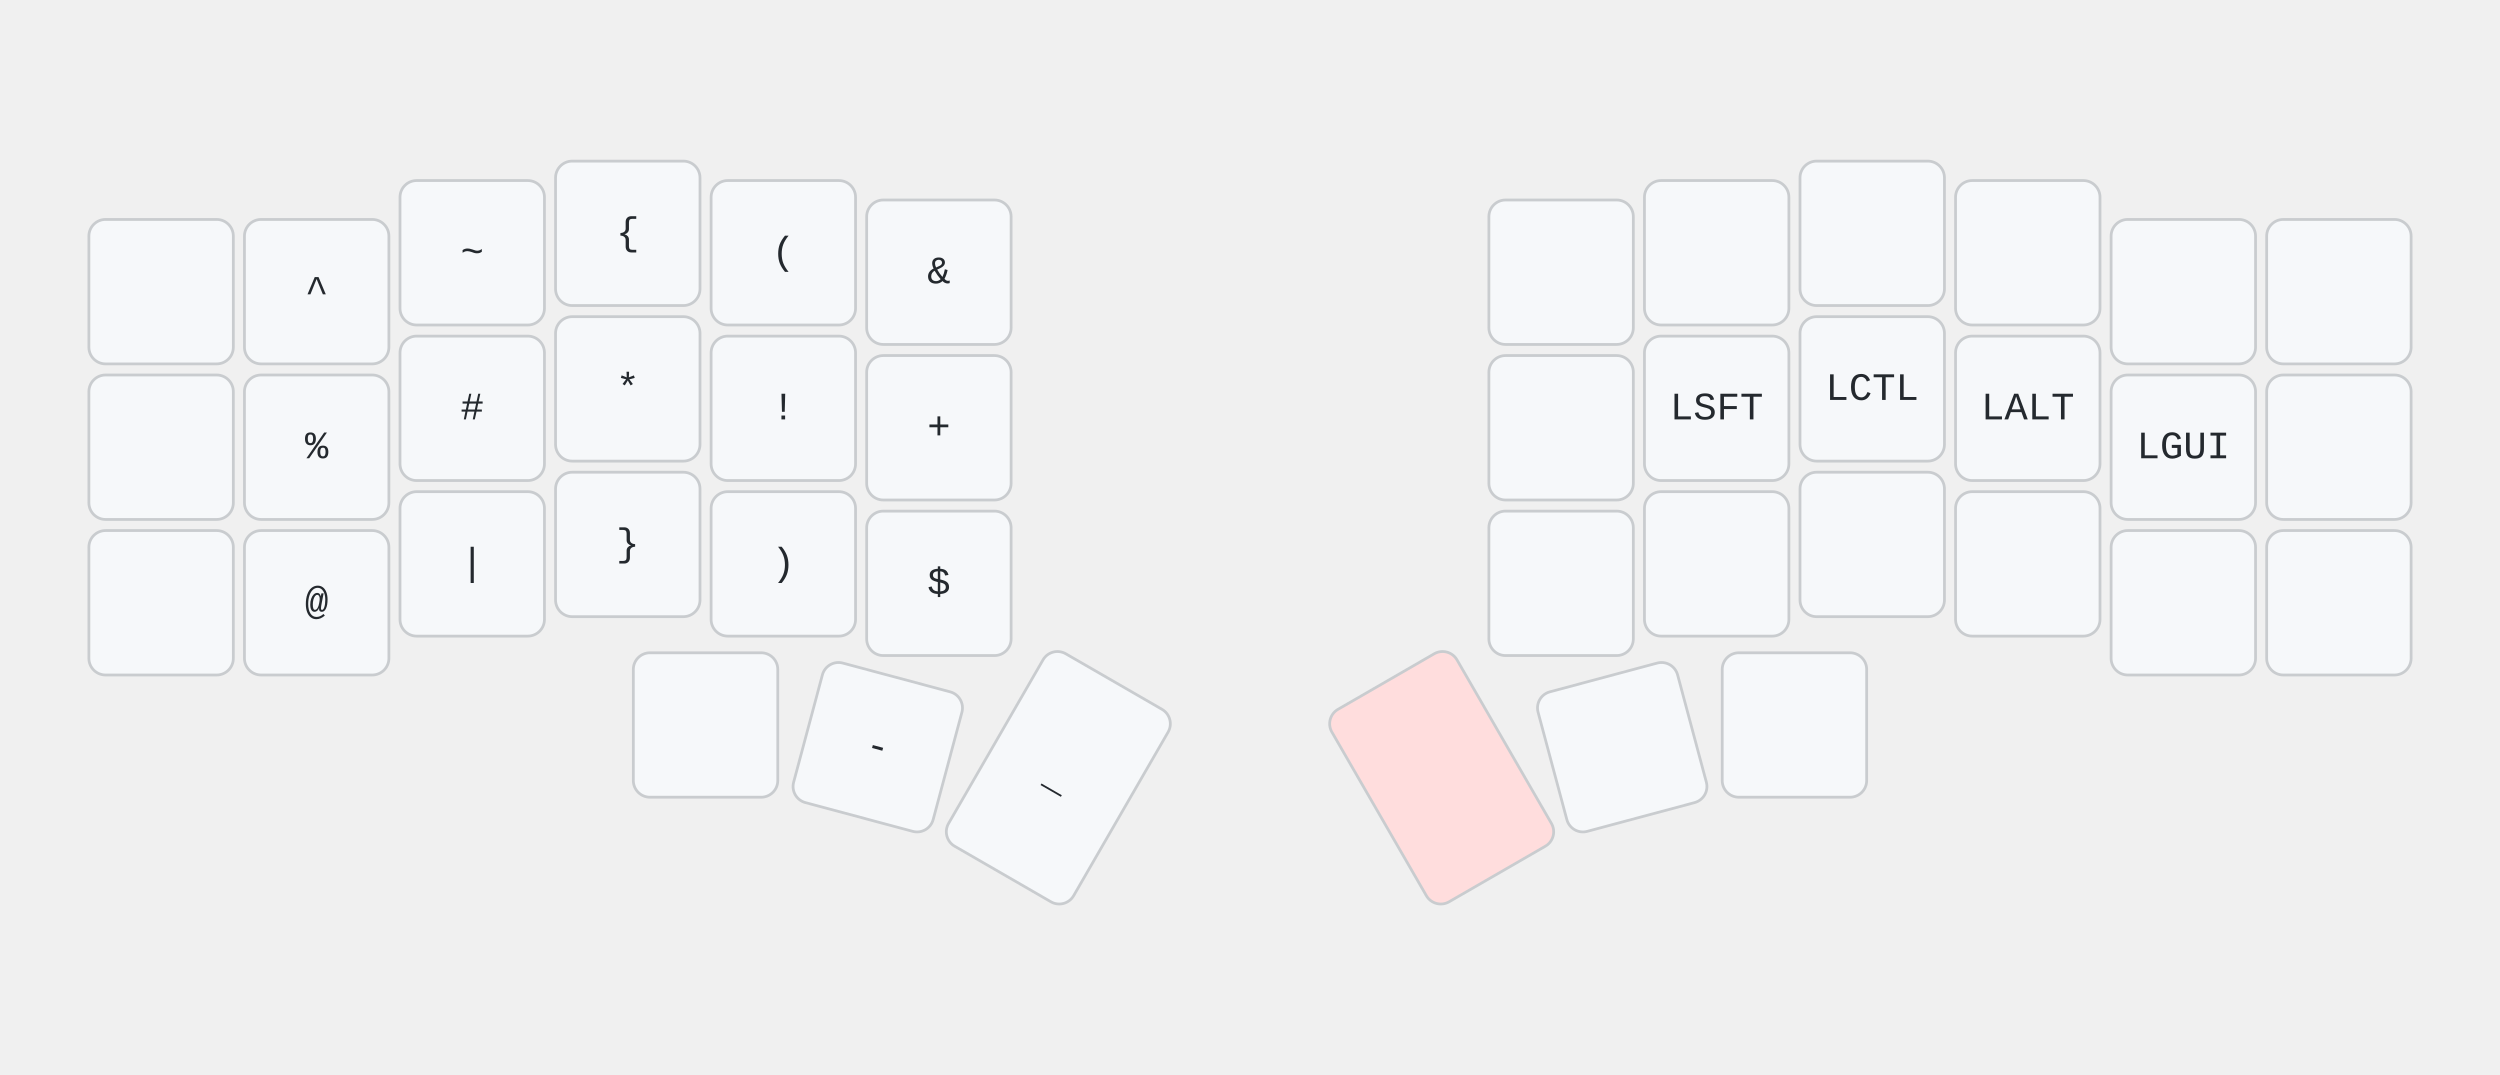
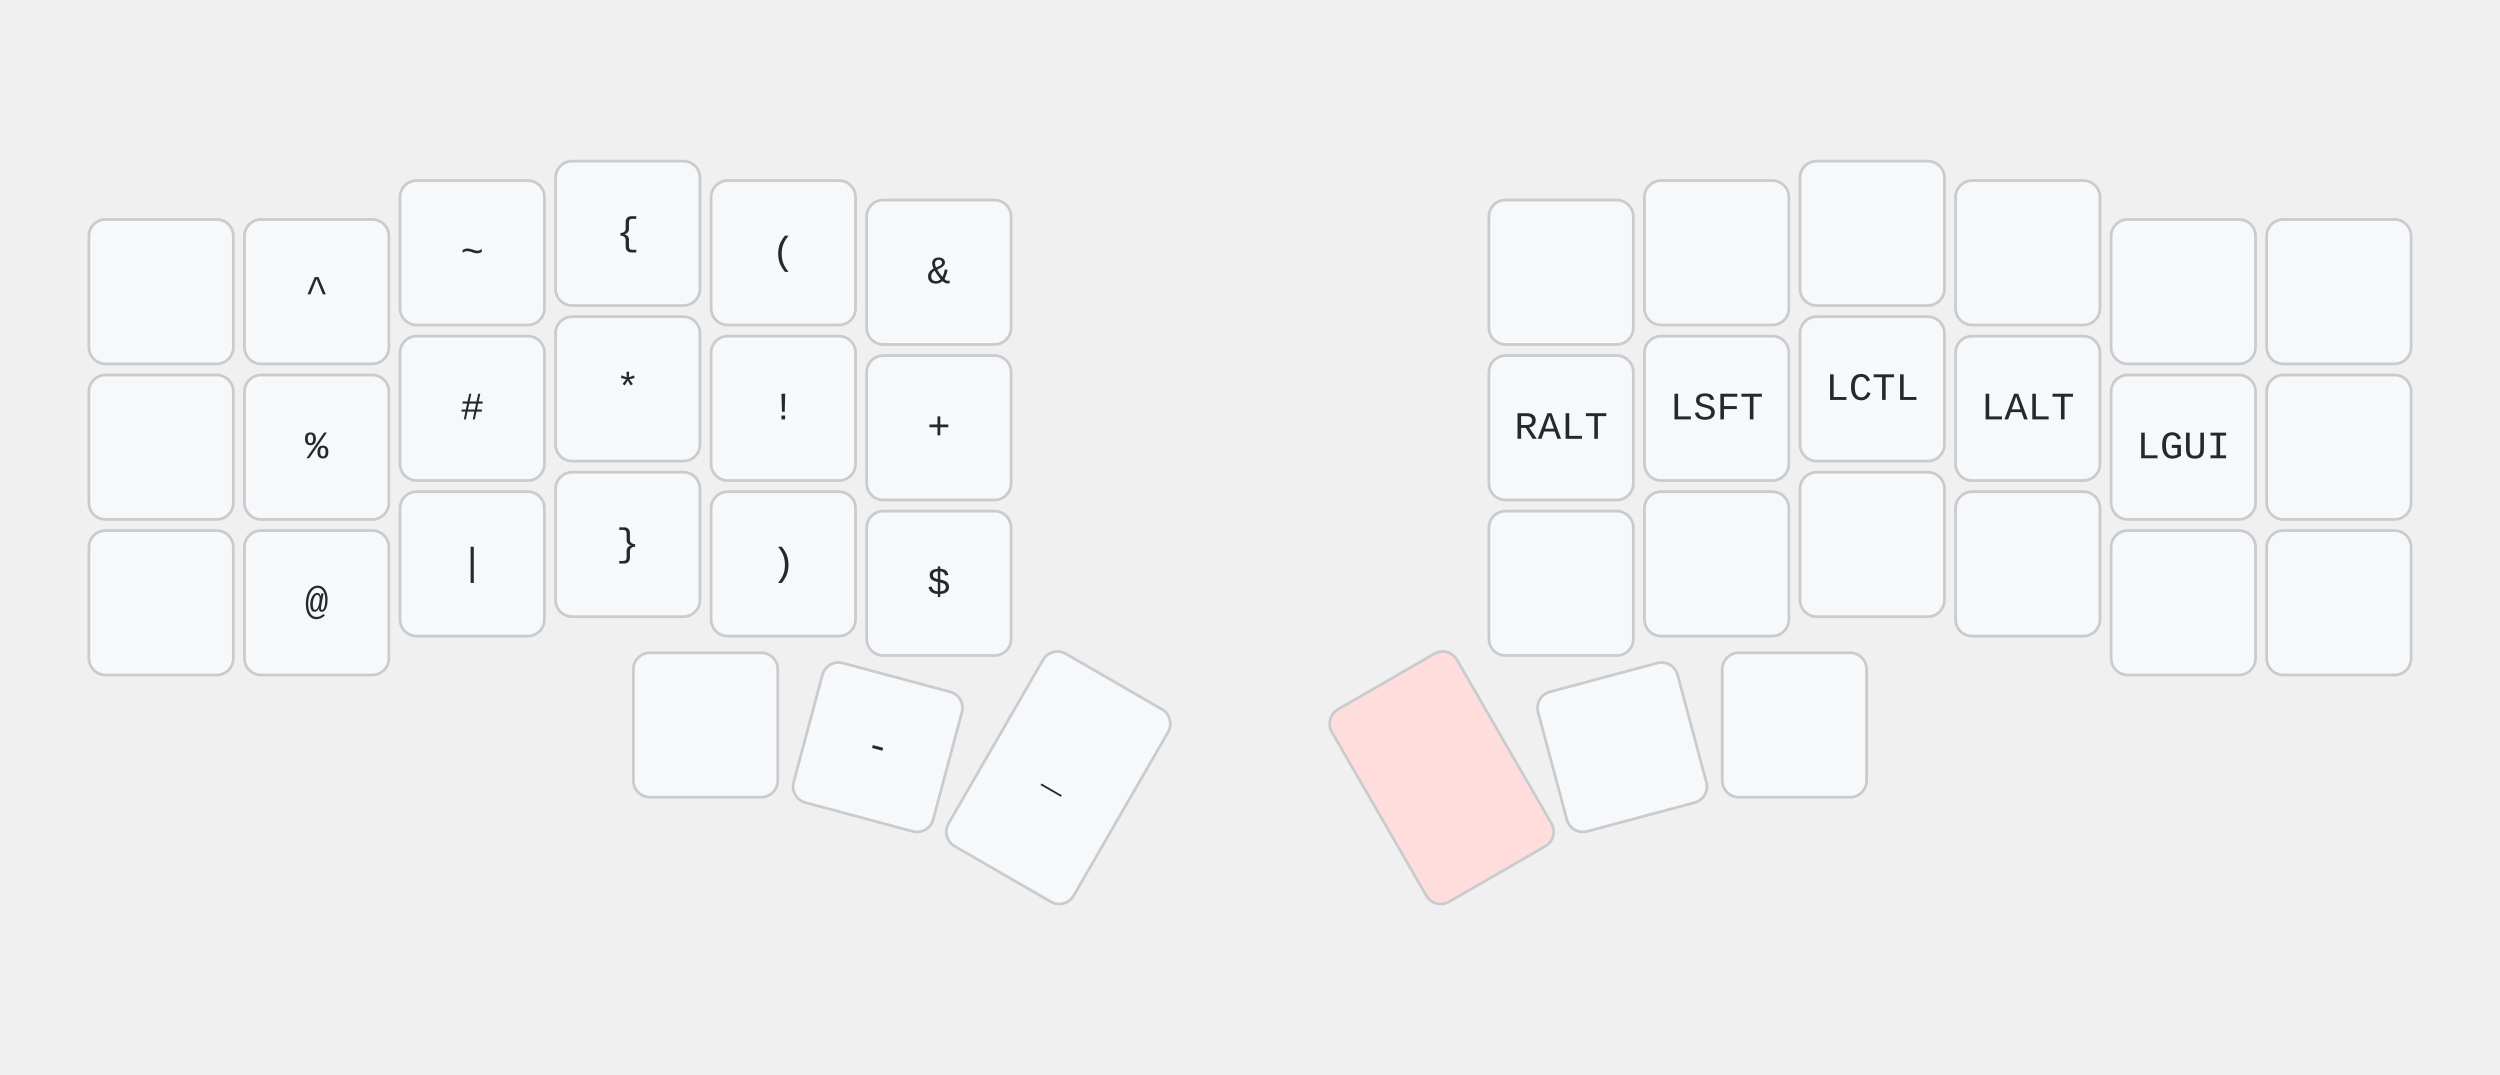
<svg xmlns="http://www.w3.org/2000/svg" width="900" height="387" viewBox="0 0 900 387" class="keymap">
  <style>/* inherit to force styles through use tags */
svg path {
    fill: inherit;
}

/* font and background color specifications */
svg.keymap {
    font-family: SFMono-Regular,Consolas,Liberation Mono,Menlo,monospace;
    font-size: 14px;
    font-kerning: normal;
    text-rendering: optimizeLegibility;
    fill: #24292e;
}

/* default key styling */
rect.key {
    fill: #f6f8fa;
}

rect.key, rect.combo {
    stroke: #c9cccf;
    stroke-width: 1;
}

/* default key side styling, only used is draw_key_sides is set */
rect.side {
    filter: brightness(90%);
}

/* color accent for combo boxes */
rect.combo, rect.combo-separate {
    fill: #cdf;
}

/* color accent for held keys */
rect.held, rect.combo.held {
    fill: #fdd;
}

/* color accent for ghost (optional) keys */
rect.ghost, rect.combo.ghost {
    stroke-dasharray: 4, 4;
    stroke-width: 2;
}

text {
    text-anchor: middle;
    dominant-baseline: middle;
}

/* styling for layer labels */
text.label {
    font-weight: bold;
    text-anchor: start;
    stroke: white;
    stroke-width: 4;
    paint-order: stroke;
}

/* styling for optional footer */
text.footer {
    text-anchor: end;
    dominant-baseline: auto;
    stroke: white;
    stroke-width: 4;
    paint-order: stroke;
}

/* styling for combo tap, and key non-tap label text */
text.combo, text.hold, text.shifted, text.left, text.right {
    font-size: 11px;
}

text.hold {
    text-anchor: middle;
    dominant-baseline: auto;
}

text.shifted {
    text-anchor: middle;
    dominant-baseline: hanging;
}

text.left {
    text-anchor: start;
}

text.right {
    text-anchor: end;
}

text.layer-activator {
    text-decoration: underline;
}

/* styling for hold/shifted label text in combo box */
text.combo.hold, text.combo.shifted, text.combo.left, text.combo.right {
    font-size: 8px;
}

/* lighter symbol for transparent keys */
text.trans {
    fill: #7b7e81;
}

/* styling for combo dendrons */
path.combo {
    stroke-width: 1;
    stroke: gray;
    fill: none;
}

/* Start Tabler Icons Cleanup */
/* cannot use height/width with glyphs */
.icon-tabler &gt; path {
    fill: inherit;
    stroke: inherit;
    stroke-width: 2;
}
/* hide tabler's default box */
.icon-tabler &gt; path[stroke="none"][fill="none"] {
    visibility: hidden;
}
/* End Tabler Icons Cleanup */
</style>
  <g transform="translate(30, 0)" class="layer-SYM">
    <g transform="translate(0, 56)">
      <g transform="translate(28, 49)" class="key keypos-0">
        <rect rx="6" ry="6" x="-26" y="-26" width="52" height="52" class="key" />
      </g>
      <g transform="translate(84, 49)" class="key keypos-1">
        <rect rx="6" ry="6" x="-26" y="-26" width="52" height="52" class="key" />
        <text x="0" y="0" class="key tap">^</text>
      </g>
      <g transform="translate(140, 35)" class="key keypos-2">
        <rect rx="6" ry="6" x="-26" y="-26" width="52" height="52" class="key" />
        <text x="0" y="0" class="key tap">~</text>
      </g>
      <g transform="translate(196, 28)" class="key keypos-3">
        <rect rx="6" ry="6" x="-26" y="-26" width="52" height="52" class="key" />
        <text x="0" y="0" class="key tap">{</text>
      </g>
      <g transform="translate(252, 35)" class="key keypos-4">
        <rect rx="6" ry="6" x="-26" y="-26" width="52" height="52" class="key" />
        <text x="0" y="0" class="key tap">(</text>
      </g>
      <g transform="translate(308, 42)" class="key keypos-5">
        <rect rx="6" ry="6" x="-26" y="-26" width="52" height="52" class="key" />
        <text x="0" y="0" class="key tap">&amp;</text>
      </g>
      <g transform="translate(532, 42)" class="key keypos-6">
        <rect rx="6" ry="6" x="-26" y="-26" width="52" height="52" class="key" />
      </g>
      <g transform="translate(588, 35)" class="key keypos-7">
        <rect rx="6" ry="6" x="-26" y="-26" width="52" height="52" class="key" />
      </g>
      <g transform="translate(644, 28)" class="key keypos-8">
        <rect rx="6" ry="6" x="-26" y="-26" width="52" height="52" class="key" />
      </g>
      <g transform="translate(700, 35)" class="key keypos-9">
        <rect rx="6" ry="6" x="-26" y="-26" width="52" height="52" class="key" />
      </g>
      <g transform="translate(756, 49)" class="key keypos-10">
        <rect rx="6" ry="6" x="-26" y="-26" width="52" height="52" class="key" />
      </g>
      <g transform="translate(812, 49)" class="key keypos-11">
        <rect rx="6" ry="6" x="-26" y="-26" width="52" height="52" class="key" />
      </g>
      <g transform="translate(28, 105)" class="key keypos-12">
        <rect rx="6" ry="6" x="-26" y="-26" width="52" height="52" class="key" />
      </g>
      <g transform="translate(84, 105)" class="key keypos-13">
        <rect rx="6" ry="6" x="-26" y="-26" width="52" height="52" class="key" />
        <text x="0" y="0" class="key tap">%</text>
      </g>
      <g transform="translate(140, 91)" class="key keypos-14">
        <rect rx="6" ry="6" x="-26" y="-26" width="52" height="52" class="key" />
        <text x="0" y="0" class="key tap">#</text>
      </g>
      <g transform="translate(196, 84)" class="key keypos-15">
        <rect rx="6" ry="6" x="-26" y="-26" width="52" height="52" class="key" />
        <text x="0" y="0" class="key tap">*</text>
      </g>
      <g transform="translate(252, 91)" class="key keypos-16">
        <rect rx="6" ry="6" x="-26" y="-26" width="52" height="52" class="key" />
        <text x="0" y="0" class="key tap">!</text>
      </g>
      <g transform="translate(308, 98)" class="key keypos-17">
        <rect rx="6" ry="6" x="-26" y="-26" width="52" height="52" class="key" />
        <text x="0" y="0" class="key tap">+</text>
      </g>
      <g transform="translate(532, 98)" class="key keypos-18">
        <rect rx="6" ry="6" x="-26" y="-26" width="52" height="52" class="key" />
+         <text x="0" y="0" class="key tap">RALT</text>
      </g>
      <g transform="translate(588, 91)" class="key keypos-19">
        <rect rx="6" ry="6" x="-26" y="-26" width="52" height="52" class="key" />
        <text x="0" y="0" class="key tap">LSFT</text>
      </g>
      <g transform="translate(644, 84)" class="key keypos-20">
        <rect rx="6" ry="6" x="-26" y="-26" width="52" height="52" class="key" />
        <text x="0" y="0" class="key tap">LCTL</text>
      </g>
      <g transform="translate(700, 91)" class="key keypos-21">
        <rect rx="6" ry="6" x="-26" y="-26" width="52" height="52" class="key" />
        <text x="0" y="0" class="key tap">LALT</text>
      </g>
      <g transform="translate(756, 105)" class="key keypos-22">
        <rect rx="6" ry="6" x="-26" y="-26" width="52" height="52" class="key" />
        <text x="0" y="0" class="key tap">LGUI</text>
      </g>
      <g transform="translate(812, 105)" class="key keypos-23">
        <rect rx="6" ry="6" x="-26" y="-26" width="52" height="52" class="key" />
      </g>
      <g transform="translate(28, 161)" class="key keypos-24">
        <rect rx="6" ry="6" x="-26" y="-26" width="52" height="52" class="key" />
      </g>
      <g transform="translate(84, 161)" class="key keypos-25">
        <rect rx="6" ry="6" x="-26" y="-26" width="52" height="52" class="key" />
        <text x="0" y="0" class="key tap">@</text>
      </g>
      <g transform="translate(140, 147)" class="key keypos-26">
        <rect rx="6" ry="6" x="-26" y="-26" width="52" height="52" class="key" />
        <text x="0" y="0" class="key tap">|</text>
      </g>
      <g transform="translate(196, 140)" class="key keypos-27">
        <rect rx="6" ry="6" x="-26" y="-26" width="52" height="52" class="key" />
        <text x="0" y="0" class="key tap">}</text>
      </g>
      <g transform="translate(252, 147)" class="key keypos-28">
        <rect rx="6" ry="6" x="-26" y="-26" width="52" height="52" class="key" />
        <text x="0" y="0" class="key tap">)</text>
      </g>
      <g transform="translate(308, 154)" class="key keypos-29">
        <rect rx="6" ry="6" x="-26" y="-26" width="52" height="52" class="key" />
        <text x="0" y="0" class="key tap">$</text>
      </g>
      <g transform="translate(532, 154)" class="key keypos-30">
        <rect rx="6" ry="6" x="-26" y="-26" width="52" height="52" class="key" />
      </g>
      <g transform="translate(588, 147)" class="key keypos-31">
        <rect rx="6" ry="6" x="-26" y="-26" width="52" height="52" class="key" />
      </g>
      <g transform="translate(644, 140)" class="key keypos-32">
        <rect rx="6" ry="6" x="-26" y="-26" width="52" height="52" class="key" />
      </g>
      <g transform="translate(700, 147)" class="key keypos-33">
        <rect rx="6" ry="6" x="-26" y="-26" width="52" height="52" class="key" />
      </g>
      <g transform="translate(756, 161)" class="key keypos-34">
        <rect rx="6" ry="6" x="-26" y="-26" width="52" height="52" class="key" />
      </g>
      <g transform="translate(812, 161)" class="key keypos-35">
        <rect rx="6" ry="6" x="-26" y="-26" width="52" height="52" class="key" />
      </g>
      <g transform="translate(224, 205)" class="key keypos-36">
        <rect rx="6" ry="6" x="-26" y="-26" width="52" height="52" class="key" />
      </g>
      <g transform="translate(286, 213) rotate(15.0)" class="key keypos-37">
        <rect rx="6" ry="6" x="-26" y="-26" width="52" height="52" class="key" />
        <text x="0" y="0" class="key tap">-</text>
      </g>
      <g transform="translate(351, 224) rotate(30.0)" class="key keypos-38">
        <rect rx="6" ry="6" x="-26" y="-40" width="52" height="80" class="key" />
        <text x="0" y="0" class="key tap">_</text>
      </g>
      <g transform="translate(489, 224) rotate(-30.0)" class="key held keypos-39">
        <rect rx="6" ry="6" x="-26" y="-40" width="52" height="80" class="key held" />
      </g>
      <g transform="translate(554, 213) rotate(-15.0)" class="key keypos-40">
        <rect rx="6" ry="6" x="-26" y="-26" width="52" height="52" class="key" />
      </g>
      <g transform="translate(616, 205)" class="key keypos-41">
        <rect rx="6" ry="6" x="-26" y="-26" width="52" height="52" class="key" />
      </g>
    </g>
  </g>
</svg>
